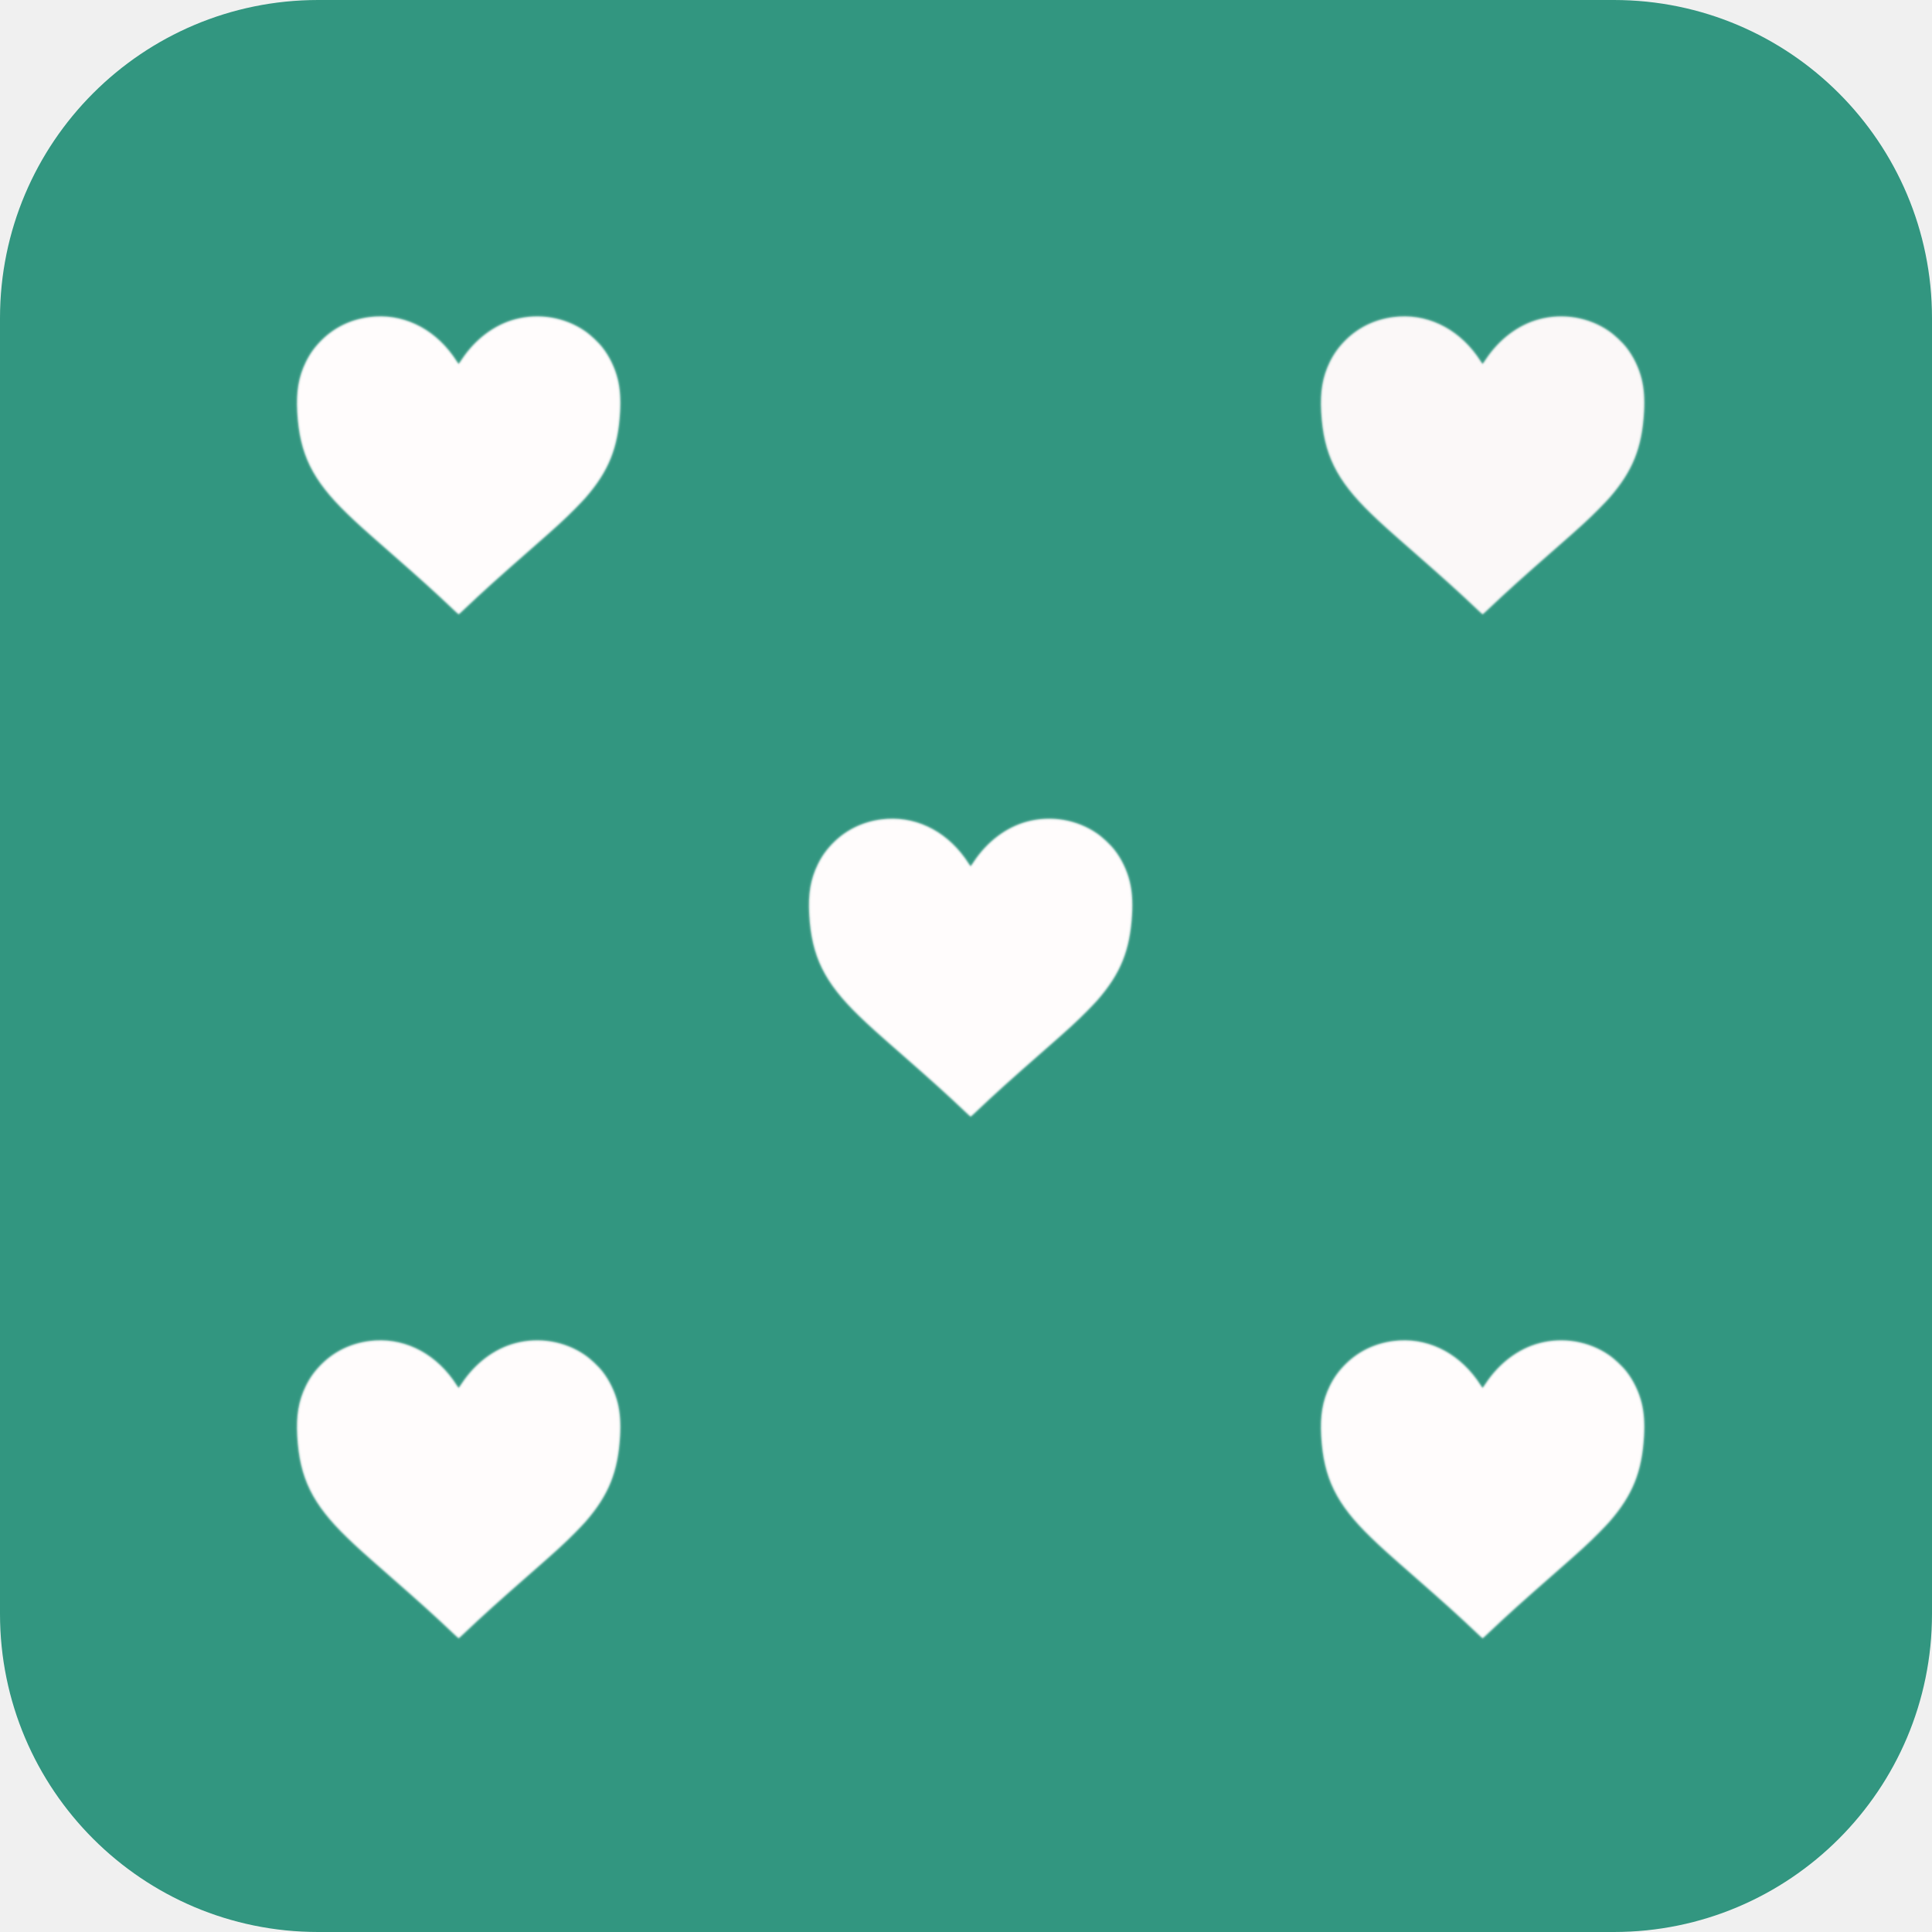
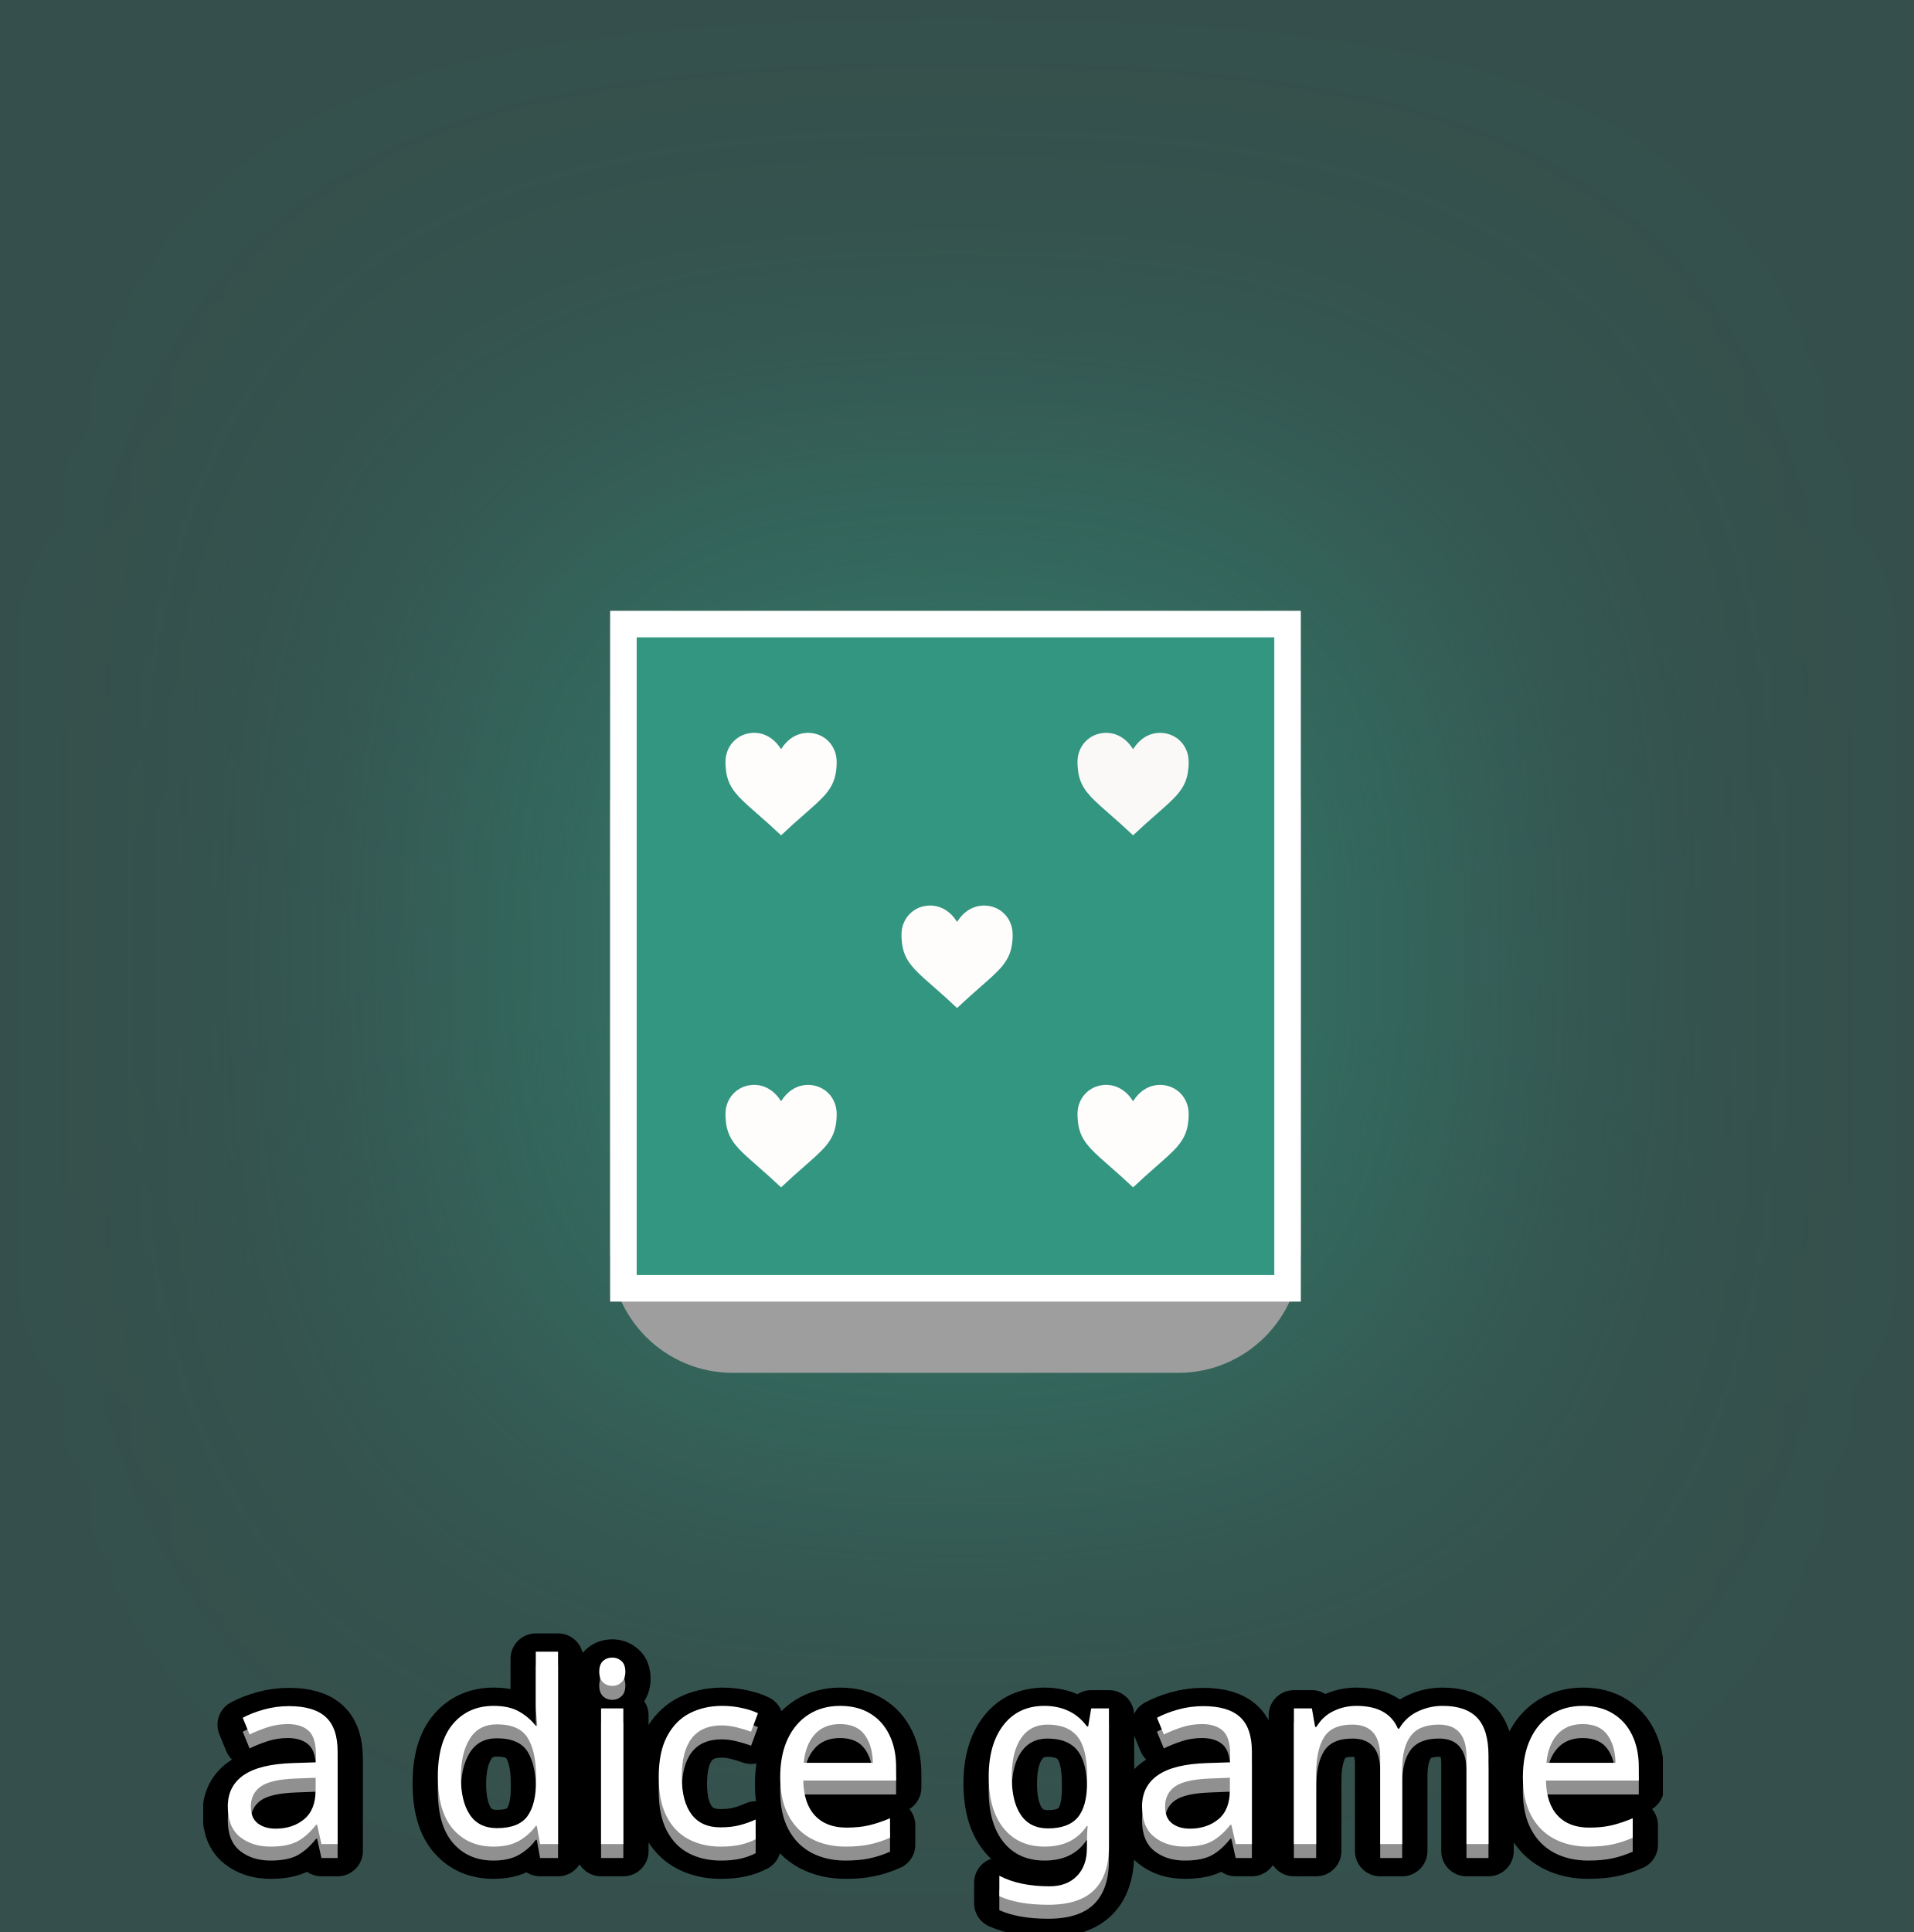
- <svg xmlns="http://www.w3.org/2000/svg" xmlns:xlink="http://www.w3.org/1999/xlink" width="200mm" height="200mm" viewBox="0 0 200 200" version="1.1" id="svg1" xml:space="preserve">
+ <svg xmlns="http://www.w3.org/2000/svg" xmlns:xlink="http://www.w3.org/1999/xlink" width="576.183mm" height="581.717mm" viewBox="0 0 576.183 581.717" version="1.1" id="svg1" xml:space="preserve">
  <defs id="defs1">
    <linearGradient id="swatch26">
      <stop style="stop-color:#000000;stop-opacity:0;" offset="0" id="stop26" />
    </linearGradient>
    <linearGradient id="swatch18">
      <stop style="stop-color:#ff0000;stop-opacity:1;" offset="0" id="stop18" />
    </linearGradient>
    <linearGradient xlink:href="#swatch26" id="linearGradient26" x1="74.5" y1="100.41" x2="124.923" y2="100.41" gradientUnits="userSpaceOnUse" gradientTransform="matrix(6.070636,0,0,6.070636,-419.2201,-519.8017)" />
    <filter style="color-interpolation-filters:sRGB" id="filter1" x="-0.022" y="-0.024" width="1.044" height="1.048">
      <feGaussianBlur stdDeviation="1.133" id="feGaussianBlur1" />
    </filter>
    <filter style="color-interpolation-filters:sRGB" id="filter1-4" x="-0.022" y="-0.024" width="1.044" height="1.048">
      <feGaussianBlur stdDeviation="1.133" id="feGaussianBlur1-1" />
    </filter>
    <linearGradient xlink:href="#swatch26" id="linearGradient2" gradientUnits="userSpaceOnUse" gradientTransform="matrix(6.070636,0,0,6.070636,-419.2201,-519.8017)" x1="74.5" y1="100.41" x2="124.923" y2="100.41" />
    <filter style="color-interpolation-filters:sRGB" id="filter1-9" x="-0.022" y="-0.024" width="1.044" height="1.048">
      <feGaussianBlur stdDeviation="1.133" id="feGaussianBlur1-6" />
    </filter>
    <linearGradient xlink:href="#swatch26" id="linearGradient3" gradientUnits="userSpaceOnUse" gradientTransform="matrix(6.070636,0,0,6.070636,-419.2201,-519.8017)" x1="74.5" y1="100.41" x2="124.923" y2="100.41" />
    <filter style="color-interpolation-filters:sRGB" id="filter1-8" x="-0.022" y="-0.024" width="1.044" height="1.048">
      <feGaussianBlur stdDeviation="1.133" id="feGaussianBlur1-2" />
    </filter>
    <linearGradient xlink:href="#swatch26" id="linearGradient4" gradientUnits="userSpaceOnUse" gradientTransform="matrix(6.070636,0,0,6.070636,-419.2201,-519.8017)" x1="74.5" y1="100.41" x2="124.923" y2="100.41" />
    <filter style="color-interpolation-filters:sRGB" id="filter1-5" x="-0.022" y="-0.024" width="1.044" height="1.048">
      <feGaussianBlur stdDeviation="1.133" id="feGaussianBlur1-3" />
    </filter>
    <linearGradient xlink:href="#swatch26" id="linearGradient5" gradientUnits="userSpaceOnUse" gradientTransform="matrix(6.070636,0,0,6.070636,-419.2201,-519.8017)" x1="74.5" y1="100.41" x2="124.923" y2="100.41" />
+     <filter style="color-interpolation-filters:sRGB" id="filter6" x="-1.4508175e-05" y="-8.7960555e-05" width="1" height="1">
+       <feGaussianBlur stdDeviation="0.003" id="feGaussianBlur6" />
+     </filter>
+     <filter style="color-interpolation-filters:sRGB" id="filter2" x="-0.494" y="-0.494" width="1.988" height="1.988">
+       <feGaussianBlur stdDeviation="41.156" id="feGaussianBlur2" />
+     </filter>
+     <filter style="color-interpolation-filters:sRGB" id="filter6-0" x="-0.017" y="-0.105" width="1.034" height="1.209">
+       <feGaussianBlur stdDeviation="0.003" id="feGaussianBlur6-0" />
+     </filter>
  </defs>
-   <g id="layer1">
-     <rect style="fill:#329680;fill-opacity:1;stroke:none;stroke-width:0.794;stroke-dasharray:none;stroke-opacity:1" id="rect1" width="200" x="0" y="-1.7763568e-15" ry="32.934" rx="32.934" height="200" />
-     <path style="mix-blend-mode:normal;fill:#fffcfc;fill-opacity:1;fill-rule:nonzero;stroke:url(#linearGradient4);stroke-width:7.503;stroke-linecap:round;stroke-linejoin:round;stroke-dasharray:none;stroke-opacity:1;paint-order:normal;filter:url(#filter1-8)" d="M 104.942,237.89 C 89.384,223.248 75.224,210.569 50.043,188.732 24.95,166.971 18.747,161.438 9.463,152.529 -21.969,122.368 -33.437,99.204 -35.561,61.59 c -1.04,-18.426 1.215,-31.546 7.689,-44.724 3.824,-7.784 8.417,-14.04 14.938,-20.345 11.485,-11.105 26.074,-17.988 42.609,-20.103 29.125,-3.725 56.962,9.022 75.669,34.651 1.278,1.751 2.908,4.12 3.621,5.265 0.714,1.145 1.394,2.045 1.512,2.002 0.119,-0.044 1.323,-1.74 2.677,-3.77 12.209,-18.3 29.531,-31.238 48.484,-36.215 21.719,-5.703 45.223,-1.714 63.245,10.735 5.098,3.522 11.665,9.626 15.516,14.424 6.346,7.906 11.501,18.439 13.977,28.554 2.104,8.595 2.775,17.995 2.108,29.527 -1.86,32.191 -10.306,52.927 -31.29,76.826 -1.518,1.729 -5.777,6.163 -9.465,9.853 -9.609,9.615 -16.677,16.03 -38.692,35.118 -30.522,26.464 -44.918,39.315 -61.051,54.502 -2.902,2.732 -5.387,4.967 -5.523,4.967 -0.136,0 -2.621,-2.235 -5.523,-4.966 z" id="path16-8" transform="matrix(0.1144497,0,0,0.1155228,34.83769,141.5449)" />
-     <path style="mix-blend-mode:normal;fill:#fffcfc;fill-opacity:1;fill-rule:nonzero;stroke:url(#linearGradient2);stroke-width:7.503;stroke-linecap:round;stroke-linejoin:round;stroke-dasharray:none;stroke-opacity:1;paint-order:normal;filter:url(#filter1-4)" d="M 104.942,237.89 C 89.384,223.248 75.224,210.569 50.043,188.732 24.95,166.971 18.747,161.438 9.463,152.529 -21.969,122.368 -33.437,99.204 -35.561,61.59 c -1.04,-18.426 1.215,-31.546 7.689,-44.724 3.824,-7.784 8.417,-14.04 14.938,-20.345 11.485,-11.105 26.074,-17.988 42.609,-20.103 29.125,-3.725 56.962,9.022 75.669,34.651 1.278,1.751 2.908,4.12 3.621,5.265 0.714,1.145 1.394,2.045 1.512,2.002 0.119,-0.044 1.323,-1.74 2.677,-3.77 12.209,-18.3 29.531,-31.238 48.484,-36.215 21.719,-5.703 45.223,-1.714 63.245,10.735 5.098,3.522 11.665,9.626 15.516,14.424 6.346,7.906 11.501,18.439 13.977,28.554 2.104,8.595 2.775,17.995 2.108,29.527 -1.86,32.191 -10.306,52.927 -31.29,76.826 -1.518,1.729 -5.777,6.163 -9.465,9.853 -9.609,9.615 -16.677,16.03 -38.692,35.118 -30.522,26.464 -44.918,39.315 -61.051,54.502 -2.902,2.732 -5.387,4.967 -5.523,4.967 -0.136,0 -2.621,-2.235 -5.523,-4.966 z" id="path16-5" transform="matrix(0.1144497,0,0,0.1155228,34.83769,35.54492)" />
-     <path style="mix-blend-mode:normal;fill:#fbf8f8;fill-opacity:1;fill-rule:nonzero;stroke:url(#linearGradient3);stroke-width:7.503;stroke-linecap:round;stroke-linejoin:round;stroke-dasharray:none;stroke-opacity:1;paint-order:normal;filter:url(#filter1-9)" d="M 104.942,237.89 C 89.384,223.248 75.224,210.569 50.043,188.732 24.95,166.971 18.747,161.438 9.463,152.529 -21.969,122.368 -33.437,99.204 -35.561,61.59 c -1.04,-18.426 1.215,-31.546 7.689,-44.724 3.824,-7.784 8.417,-14.04 14.938,-20.345 11.485,-11.105 26.074,-17.988 42.609,-20.103 29.125,-3.725 56.962,9.022 75.669,34.651 1.278,1.751 2.908,4.12 3.621,5.265 0.714,1.145 1.394,2.045 1.512,2.002 0.119,-0.044 1.323,-1.74 2.677,-3.77 12.209,-18.3 29.531,-31.238 48.484,-36.215 21.719,-5.703 45.223,-1.714 63.245,10.735 5.098,3.522 11.665,9.626 15.516,14.424 6.346,7.906 11.501,18.439 13.977,28.554 2.104,8.595 2.775,17.995 2.108,29.527 -1.86,32.191 -10.306,52.927 -31.29,76.826 -1.518,1.729 -5.777,6.163 -9.465,9.853 -9.609,9.615 -16.677,16.03 -38.692,35.118 -30.522,26.464 -44.918,39.315 -61.051,54.502 -2.902,2.732 -5.387,4.967 -5.523,4.967 -0.136,0 -2.621,-2.235 -5.523,-4.966 z" id="path16-2" transform="matrix(0.1144497,0,0,0.1155228,140.8377,35.54492)" />
-     <path style="mix-blend-mode:normal;fill:#fffcfc;fill-opacity:1;fill-rule:nonzero;stroke:url(#linearGradient26);stroke-width:7.503;stroke-linecap:round;stroke-linejoin:round;stroke-dasharray:none;stroke-opacity:1;paint-order:normal;filter:url(#filter1)" d="M 104.942,237.89 C 89.384,223.248 75.224,210.569 50.043,188.732 24.95,166.971 18.747,161.438 9.463,152.529 -21.969,122.368 -33.437,99.204 -35.561,61.59 c -1.04,-18.426 1.215,-31.546 7.689,-44.724 3.824,-7.784 8.417,-14.04 14.938,-20.345 11.485,-11.105 26.074,-17.988 42.609,-20.103 29.125,-3.725 56.962,9.022 75.669,34.651 1.278,1.751 2.908,4.12 3.621,5.265 0.714,1.145 1.394,2.045 1.512,2.002 0.119,-0.044 1.323,-1.74 2.677,-3.77 12.209,-18.3 29.531,-31.238 48.484,-36.215 21.719,-5.703 45.223,-1.714 63.245,10.735 5.098,3.522 11.665,9.626 15.516,14.424 6.346,7.906 11.501,18.439 13.977,28.554 2.104,8.595 2.775,17.995 2.108,29.527 -1.86,32.191 -10.306,52.927 -31.29,76.826 -1.518,1.729 -5.777,6.163 -9.465,9.853 -9.609,9.615 -16.677,16.03 -38.692,35.118 -30.522,26.464 -44.918,39.315 -61.051,54.502 -2.902,2.732 -5.387,4.967 -5.523,4.967 -0.136,0 -2.621,-2.235 -5.523,-4.966 z" id="path16" transform="matrix(0.1144497,0,0,0.1155228,87.83769,87.54493)" />
-     <path style="mix-blend-mode:normal;fill:#fffcfc;fill-opacity:1;fill-rule:nonzero;stroke:url(#linearGradient5);stroke-width:7.503;stroke-linecap:round;stroke-linejoin:round;stroke-dasharray:none;stroke-opacity:1;paint-order:normal;filter:url(#filter1-5)" d="M 104.942,237.89 C 89.384,223.248 75.224,210.569 50.043,188.732 24.95,166.971 18.747,161.438 9.463,152.529 -21.969,122.368 -33.437,99.204 -35.561,61.59 c -1.04,-18.426 1.215,-31.546 7.689,-44.724 3.824,-7.784 8.417,-14.04 14.938,-20.345 11.485,-11.105 26.074,-17.988 42.609,-20.103 29.125,-3.725 56.962,9.022 75.669,34.651 1.278,1.751 2.908,4.12 3.621,5.265 0.714,1.145 1.394,2.045 1.512,2.002 0.119,-0.044 1.323,-1.74 2.677,-3.77 12.209,-18.3 29.531,-31.238 48.484,-36.215 21.719,-5.703 45.223,-1.714 63.245,10.735 5.098,3.522 11.665,9.626 15.516,14.424 6.346,7.906 11.501,18.439 13.977,28.554 2.104,8.595 2.775,17.995 2.108,29.527 -1.86,32.191 -10.306,52.927 -31.29,76.826 -1.518,1.729 -5.777,6.163 -9.465,9.853 -9.609,9.615 -16.677,16.03 -38.692,35.118 -30.522,26.464 -44.918,39.315 -61.051,54.502 -2.902,2.732 -5.387,4.967 -5.523,4.967 -0.136,0 -2.621,-2.235 -5.523,-4.966 z" id="path16-7" transform="matrix(0.1144497,0,0,0.1155228,140.8377,141.5449)" />
+   <g id="layer1" transform="translate(187.7275,306.6069)">
+     <path style="fill:#35504c;fill-opacity:1;stroke:none;stroke-width:0;stroke-linecap:round;stroke-linejoin:round;stroke-dasharray:none" id="path6" d="m 395.696,394.615 -592.463,1e-5 -10e-6,-592.463 592.463,-1e-5 z" transform="matrix(2.306569,0,0,1.297279,-129.9573,-58.59771)" />
+     <rect style="opacity:0.53;mix-blend-mode:normal;fill:#30947c;fill-opacity:1;stroke:none;stroke-width:0.794;stroke-dasharray:none;stroke-opacity:1;filter:url(#filter2)" id="rect1-1" width="200" x="0.364" y="-118.515" ry="32.934" rx="32.934" height="200" transform="matrix(1.449335,0,0,1.449335,-45.09707,8.319603)" />
+     <rect style="fill:#9e9e9e;fill-opacity:1;stroke:#9e9e9e;stroke-width:7.994;stroke-dasharray:none;stroke-opacity:1" id="rect1-3" width="200" x="0" y="-97.244" ry="32.934" rx="32.934" height="200" />
+     <rect style="fill:#329680;fill-opacity:1;stroke:#ffffff;stroke-width:7.994;stroke-dasharray:none;stroke-opacity:1" id="rect1" width="200" x="0" y="-118.7" ry="0" rx="32.934" height="200" />
+     <path style="mix-blend-mode:normal;fill:#fffcfc;fill-opacity:1;fill-rule:nonzero;stroke:url(#linearGradient4);stroke-width:7.503;stroke-linecap:round;stroke-linejoin:round;stroke-dasharray:none;stroke-opacity:1;paint-order:normal;filter:url(#filter1-8)" d="M 104.942,237.89 C 89.384,223.248 75.224,210.569 50.043,188.732 24.95,166.971 18.747,161.438 9.463,152.529 -21.969,122.368 -33.437,99.204 -35.561,61.59 c -1.04,-18.426 1.215,-31.546 7.689,-44.724 3.824,-7.784 8.417,-14.04 14.938,-20.345 11.485,-11.105 26.074,-17.988 42.609,-20.103 29.125,-3.725 56.962,9.022 75.669,34.651 1.278,1.751 2.908,4.12 3.621,5.265 0.714,1.145 1.394,2.045 1.512,2.002 0.119,-0.044 1.323,-1.74 2.677,-3.77 12.209,-18.3 29.531,-31.238 48.484,-36.215 21.719,-5.703 45.223,-1.714 63.245,10.735 5.098,3.522 11.665,9.626 15.516,14.424 6.346,7.906 11.501,18.439 13.977,28.554 2.104,8.595 2.775,17.995 2.108,29.527 -1.86,32.191 -10.306,52.927 -31.29,76.826 -1.518,1.729 -5.777,6.163 -9.465,9.853 -9.609,9.615 -16.677,16.03 -38.692,35.118 -30.522,26.464 -44.918,39.315 -61.051,54.502 -2.902,2.732 -5.387,4.967 -5.523,4.967 -0.136,0 -2.621,-2.235 -5.523,-4.966 z" id="path16-8" transform="matrix(0.1144497,0,0,0.1155228,34.83769,22.84487)" />
+     <path style="mix-blend-mode:normal;fill:#fffcfc;fill-opacity:1;fill-rule:nonzero;stroke:url(#linearGradient2);stroke-width:7.503;stroke-linecap:round;stroke-linejoin:round;stroke-dasharray:none;stroke-opacity:1;paint-order:normal;filter:url(#filter1-4)" d="M 104.942,237.89 C 89.384,223.248 75.224,210.569 50.043,188.732 24.95,166.971 18.747,161.438 9.463,152.529 -21.969,122.368 -33.437,99.204 -35.561,61.59 c -1.04,-18.426 1.215,-31.546 7.689,-44.724 3.824,-7.784 8.417,-14.04 14.938,-20.345 11.485,-11.105 26.074,-17.988 42.609,-20.103 29.125,-3.725 56.962,9.022 75.669,34.651 1.278,1.751 2.908,4.12 3.621,5.265 0.714,1.145 1.394,2.045 1.512,2.002 0.119,-0.044 1.323,-1.74 2.677,-3.77 12.209,-18.3 29.531,-31.238 48.484,-36.215 21.719,-5.703 45.223,-1.714 63.245,10.735 5.098,3.522 11.665,9.626 15.516,14.424 6.346,7.906 11.501,18.439 13.977,28.554 2.104,8.595 2.775,17.995 2.108,29.527 -1.86,32.191 -10.306,52.927 -31.29,76.826 -1.518,1.729 -5.777,6.163 -9.465,9.853 -9.609,9.615 -16.677,16.03 -38.692,35.118 -30.522,26.464 -44.918,39.315 -61.051,54.502 -2.902,2.732 -5.387,4.967 -5.523,4.967 -0.136,0 -2.621,-2.235 -5.523,-4.966 z" id="path16-5" transform="matrix(0.1144497,0,0,0.1155228,34.83769,-83.15514)" />
+     <path style="mix-blend-mode:normal;fill:#fbf8f8;fill-opacity:1;fill-rule:nonzero;stroke:url(#linearGradient3);stroke-width:7.503;stroke-linecap:round;stroke-linejoin:round;stroke-dasharray:none;stroke-opacity:1;paint-order:normal;filter:url(#filter1-9)" d="M 104.942,237.89 C 89.384,223.248 75.224,210.569 50.043,188.732 24.95,166.971 18.747,161.438 9.463,152.529 -21.969,122.368 -33.437,99.204 -35.561,61.59 c -1.04,-18.426 1.215,-31.546 7.689,-44.724 3.824,-7.784 8.417,-14.04 14.938,-20.345 11.485,-11.105 26.074,-17.988 42.609,-20.103 29.125,-3.725 56.962,9.022 75.669,34.651 1.278,1.751 2.908,4.12 3.621,5.265 0.714,1.145 1.394,2.045 1.512,2.002 0.119,-0.044 1.323,-1.74 2.677,-3.77 12.209,-18.3 29.531,-31.238 48.484,-36.215 21.719,-5.703 45.223,-1.714 63.245,10.735 5.098,3.522 11.665,9.626 15.516,14.424 6.346,7.906 11.501,18.439 13.977,28.554 2.104,8.595 2.775,17.995 2.108,29.527 -1.86,32.191 -10.306,52.927 -31.29,76.826 -1.518,1.729 -5.777,6.163 -9.465,9.853 -9.609,9.615 -16.677,16.03 -38.692,35.118 -30.522,26.464 -44.918,39.315 -61.051,54.502 -2.902,2.732 -5.387,4.967 -5.523,4.967 -0.136,0 -2.621,-2.235 -5.523,-4.966 z" id="path16-2" transform="matrix(0.1144497,0,0,0.1155228,140.8377,-83.15514)" />
+     <path style="mix-blend-mode:normal;fill:#fffcfc;fill-opacity:1;fill-rule:nonzero;stroke:url(#linearGradient5);stroke-width:7.503;stroke-linecap:round;stroke-linejoin:round;stroke-dasharray:none;stroke-opacity:1;paint-order:normal;filter:url(#filter1-5)" d="M 104.942,237.89 C 89.384,223.248 75.224,210.569 50.043,188.732 24.95,166.971 18.747,161.438 9.463,152.529 -21.969,122.368 -33.437,99.204 -35.561,61.59 c -1.04,-18.426 1.215,-31.546 7.689,-44.724 3.824,-7.784 8.417,-14.04 14.938,-20.345 11.485,-11.105 26.074,-17.988 42.609,-20.103 29.125,-3.725 56.962,9.022 75.669,34.651 1.278,1.751 2.908,4.12 3.621,5.265 0.714,1.145 1.394,2.045 1.512,2.002 0.119,-0.044 1.323,-1.74 2.677,-3.77 12.209,-18.3 29.531,-31.238 48.484,-36.215 21.719,-5.703 45.223,-1.714 63.245,10.735 5.098,3.522 11.665,9.626 15.516,14.424 6.346,7.906 11.501,18.439 13.977,28.554 2.104,8.595 2.775,17.995 2.108,29.527 -1.86,32.191 -10.306,52.927 -31.29,76.826 -1.518,1.729 -5.777,6.163 -9.465,9.853 -9.609,9.615 -16.677,16.03 -38.692,35.118 -30.522,26.464 -44.918,39.315 -61.051,54.502 -2.902,2.732 -5.387,4.967 -5.523,4.967 -0.136,0 -2.621,-2.235 -5.523,-4.966 z" id="path16-7" transform="matrix(0.1144497,0,0,0.1155228,140.8377,22.84487)" />
+     <path style="mix-blend-mode:normal;fill:#fffcfc;fill-opacity:1;fill-rule:nonzero;stroke:url(#linearGradient26);stroke-width:7.503;stroke-linecap:round;stroke-linejoin:round;stroke-dasharray:none;stroke-opacity:1;paint-order:normal;filter:url(#filter1)" d="M 104.942,237.89 C 89.384,223.248 75.224,210.569 50.043,188.732 24.95,166.971 18.747,161.438 9.463,152.529 -21.969,122.368 -33.437,99.204 -35.561,61.59 c -1.04,-18.426 1.215,-31.546 7.689,-44.724 3.824,-7.784 8.417,-14.04 14.938,-20.345 11.485,-11.105 26.074,-17.988 42.609,-20.103 29.125,-3.725 56.962,9.022 75.669,34.651 1.278,1.751 2.908,4.12 3.621,5.265 0.714,1.145 1.394,2.045 1.512,2.002 0.119,-0.044 1.323,-1.74 2.677,-3.77 12.209,-18.3 29.531,-31.238 48.484,-36.215 21.719,-5.703 45.223,-1.714 63.245,10.735 5.098,3.522 11.665,9.626 15.516,14.424 6.346,7.906 11.501,18.439 13.977,28.554 2.104,8.595 2.775,17.995 2.108,29.527 -1.86,32.191 -10.306,52.927 -31.29,76.826 -1.518,1.729 -5.777,6.163 -9.465,9.853 -9.609,9.615 -16.677,16.03 -38.692,35.118 -30.522,26.464 -44.918,39.315 -61.051,54.502 -2.902,2.732 -5.387,4.967 -5.523,4.967 -0.136,0 -2.621,-2.235 -5.523,-4.966 z" id="path16" transform="matrix(0.1144497,0,0,0.1155228,87.83769,-31.15514)" />
+     <text xml:space="preserve" style="font-style:normal;font-variant:normal;font-weight:normal;font-stretch:normal;font-size:76.2px;font-family:Rubik;-inkscape-font-specification:Rubik;letter-spacing:0px;fill:#ffffff;fill-opacity:1;stroke:#000000;stroke-width:15.208;stroke-linecap:round;stroke-linejoin:round;stroke-dasharray:none;stroke-opacity:1;filter:url(#filter6-0)" x="-122.631" y="242.536" id="text6-10" transform="matrix(1.000001,0,0,0.9999974,-1.2468829e-4,8.200507)">
+       <tspan id="tspan6-7" style="font-style:normal;font-variant:normal;font-weight:normal;font-stretch:normal;font-size:76.2px;font-family:Rubik;-inkscape-font-specification:Rubik;letter-spacing:0px;fill:#ffffff;fill-opacity:1;stroke:#000000;stroke-width:15.208;stroke-dasharray:none;stroke-opacity:1" x="-122.631" y="242.536">a dice game</tspan>
+     </text>
+     <text xml:space="preserve" style="font-style:normal;font-variant:normal;font-weight:normal;font-stretch:normal;font-size:76.199px;font-family:Rubik;-inkscape-font-specification:Rubik;letter-spacing:0px;opacity:1;mix-blend-mode:normal;fill:#909090;fill-opacity:1;stroke:none;stroke-width:3.708;stroke-linecap:round;stroke-linejoin:round" x="-122.631" y="252.837" id="text6-1">
+       <tspan id="tspan6-1" style="font-style:normal;font-variant:normal;font-weight:normal;font-stretch:normal;font-size:76.199px;font-family:Rubik;-inkscape-font-specification:Rubik;letter-spacing:0px;fill:#909090;fill-opacity:1;stroke:none;stroke-width:3.708;stroke-opacity:1" x="-122.631" y="252.837">a dice game</tspan>
+     </text>
+     <text xml:space="preserve" style="font-style:normal;font-variant:normal;font-weight:normal;font-stretch:normal;font-size:76.2px;font-family:Rubik;-inkscape-font-specification:Rubik;letter-spacing:0px;opacity:1;fill:#ffffff;fill-opacity:1;stroke:none;stroke-width:3.708;stroke-linecap:round;stroke-linejoin:round;filter:url(#filter6)" x="-122.631" y="240.436" id="text6" transform="matrix(1.000001,0,0,0.9999974,-1.2468829e-4,8.200507)">
+       <tspan id="tspan6" style="font-style:normal;font-variant:normal;font-weight:normal;font-stretch:normal;font-size:76.2px;font-family:Rubik;-inkscape-font-specification:Rubik;letter-spacing:0px;fill:#ffffff;fill-opacity:1;stroke:none;stroke-width:3.708;stroke-opacity:1" x="-122.631" y="240.436">a dice game</tspan>
+     </text>
  </g>
</svg>
